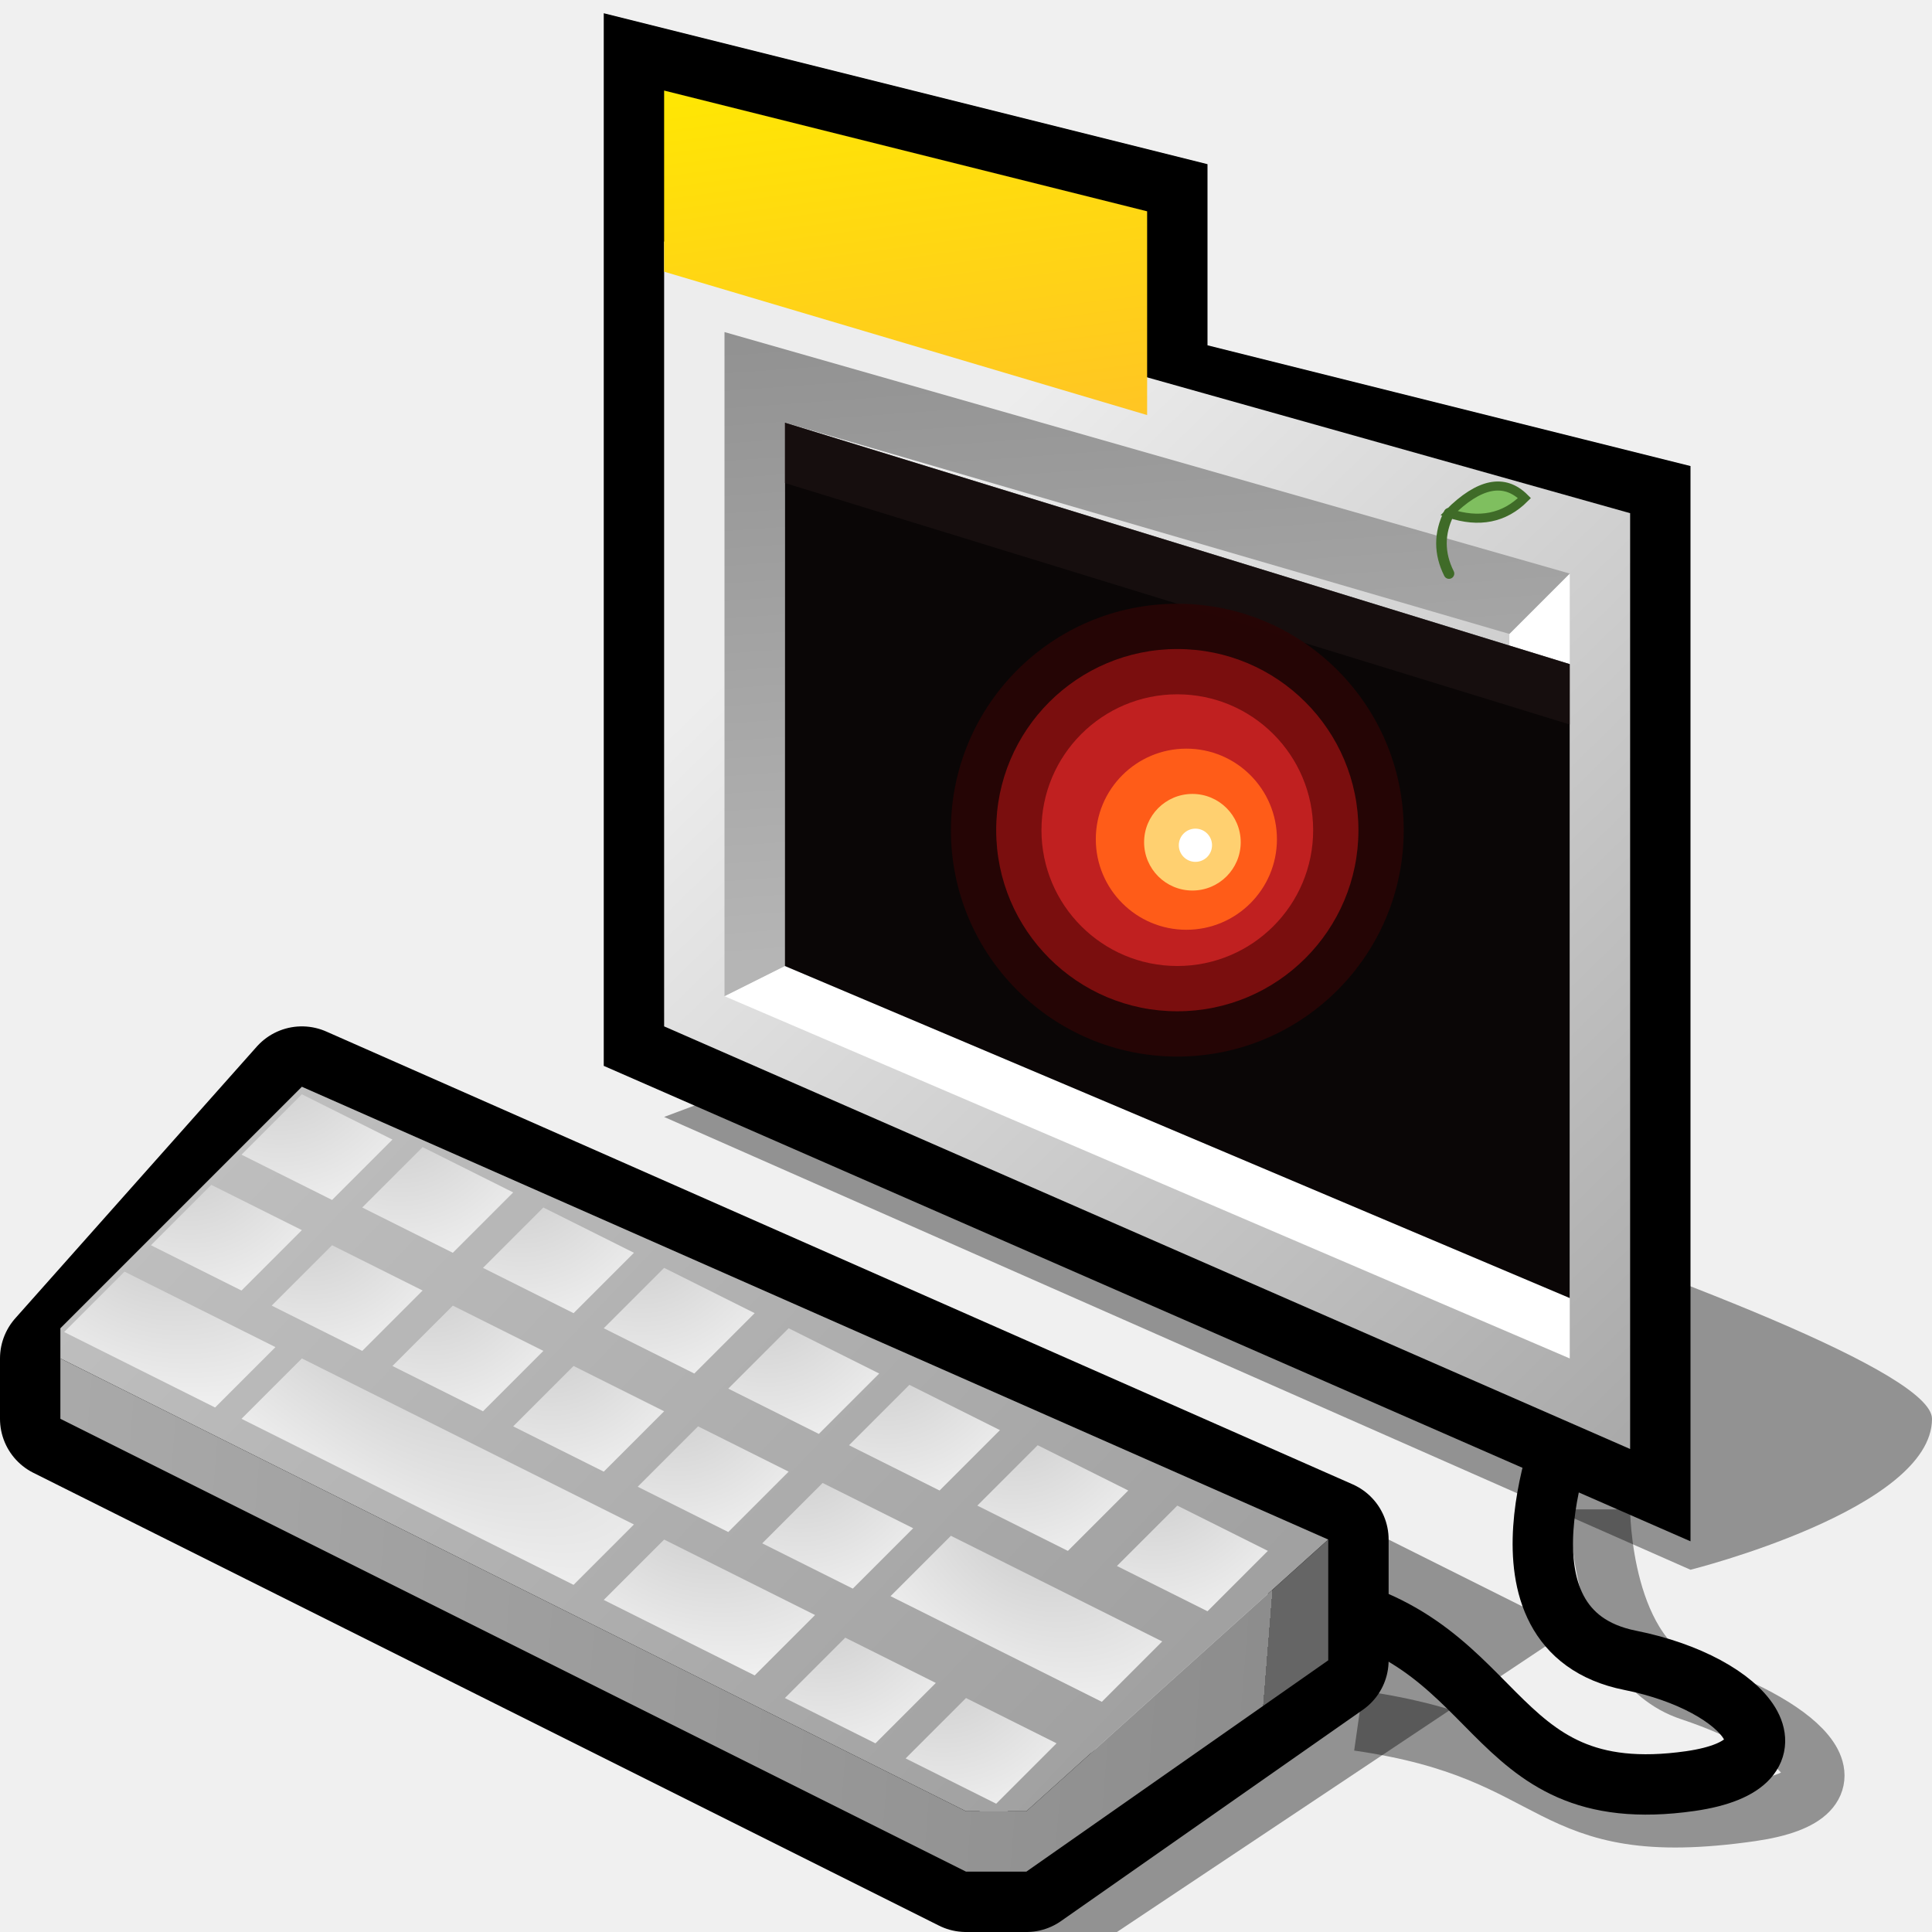
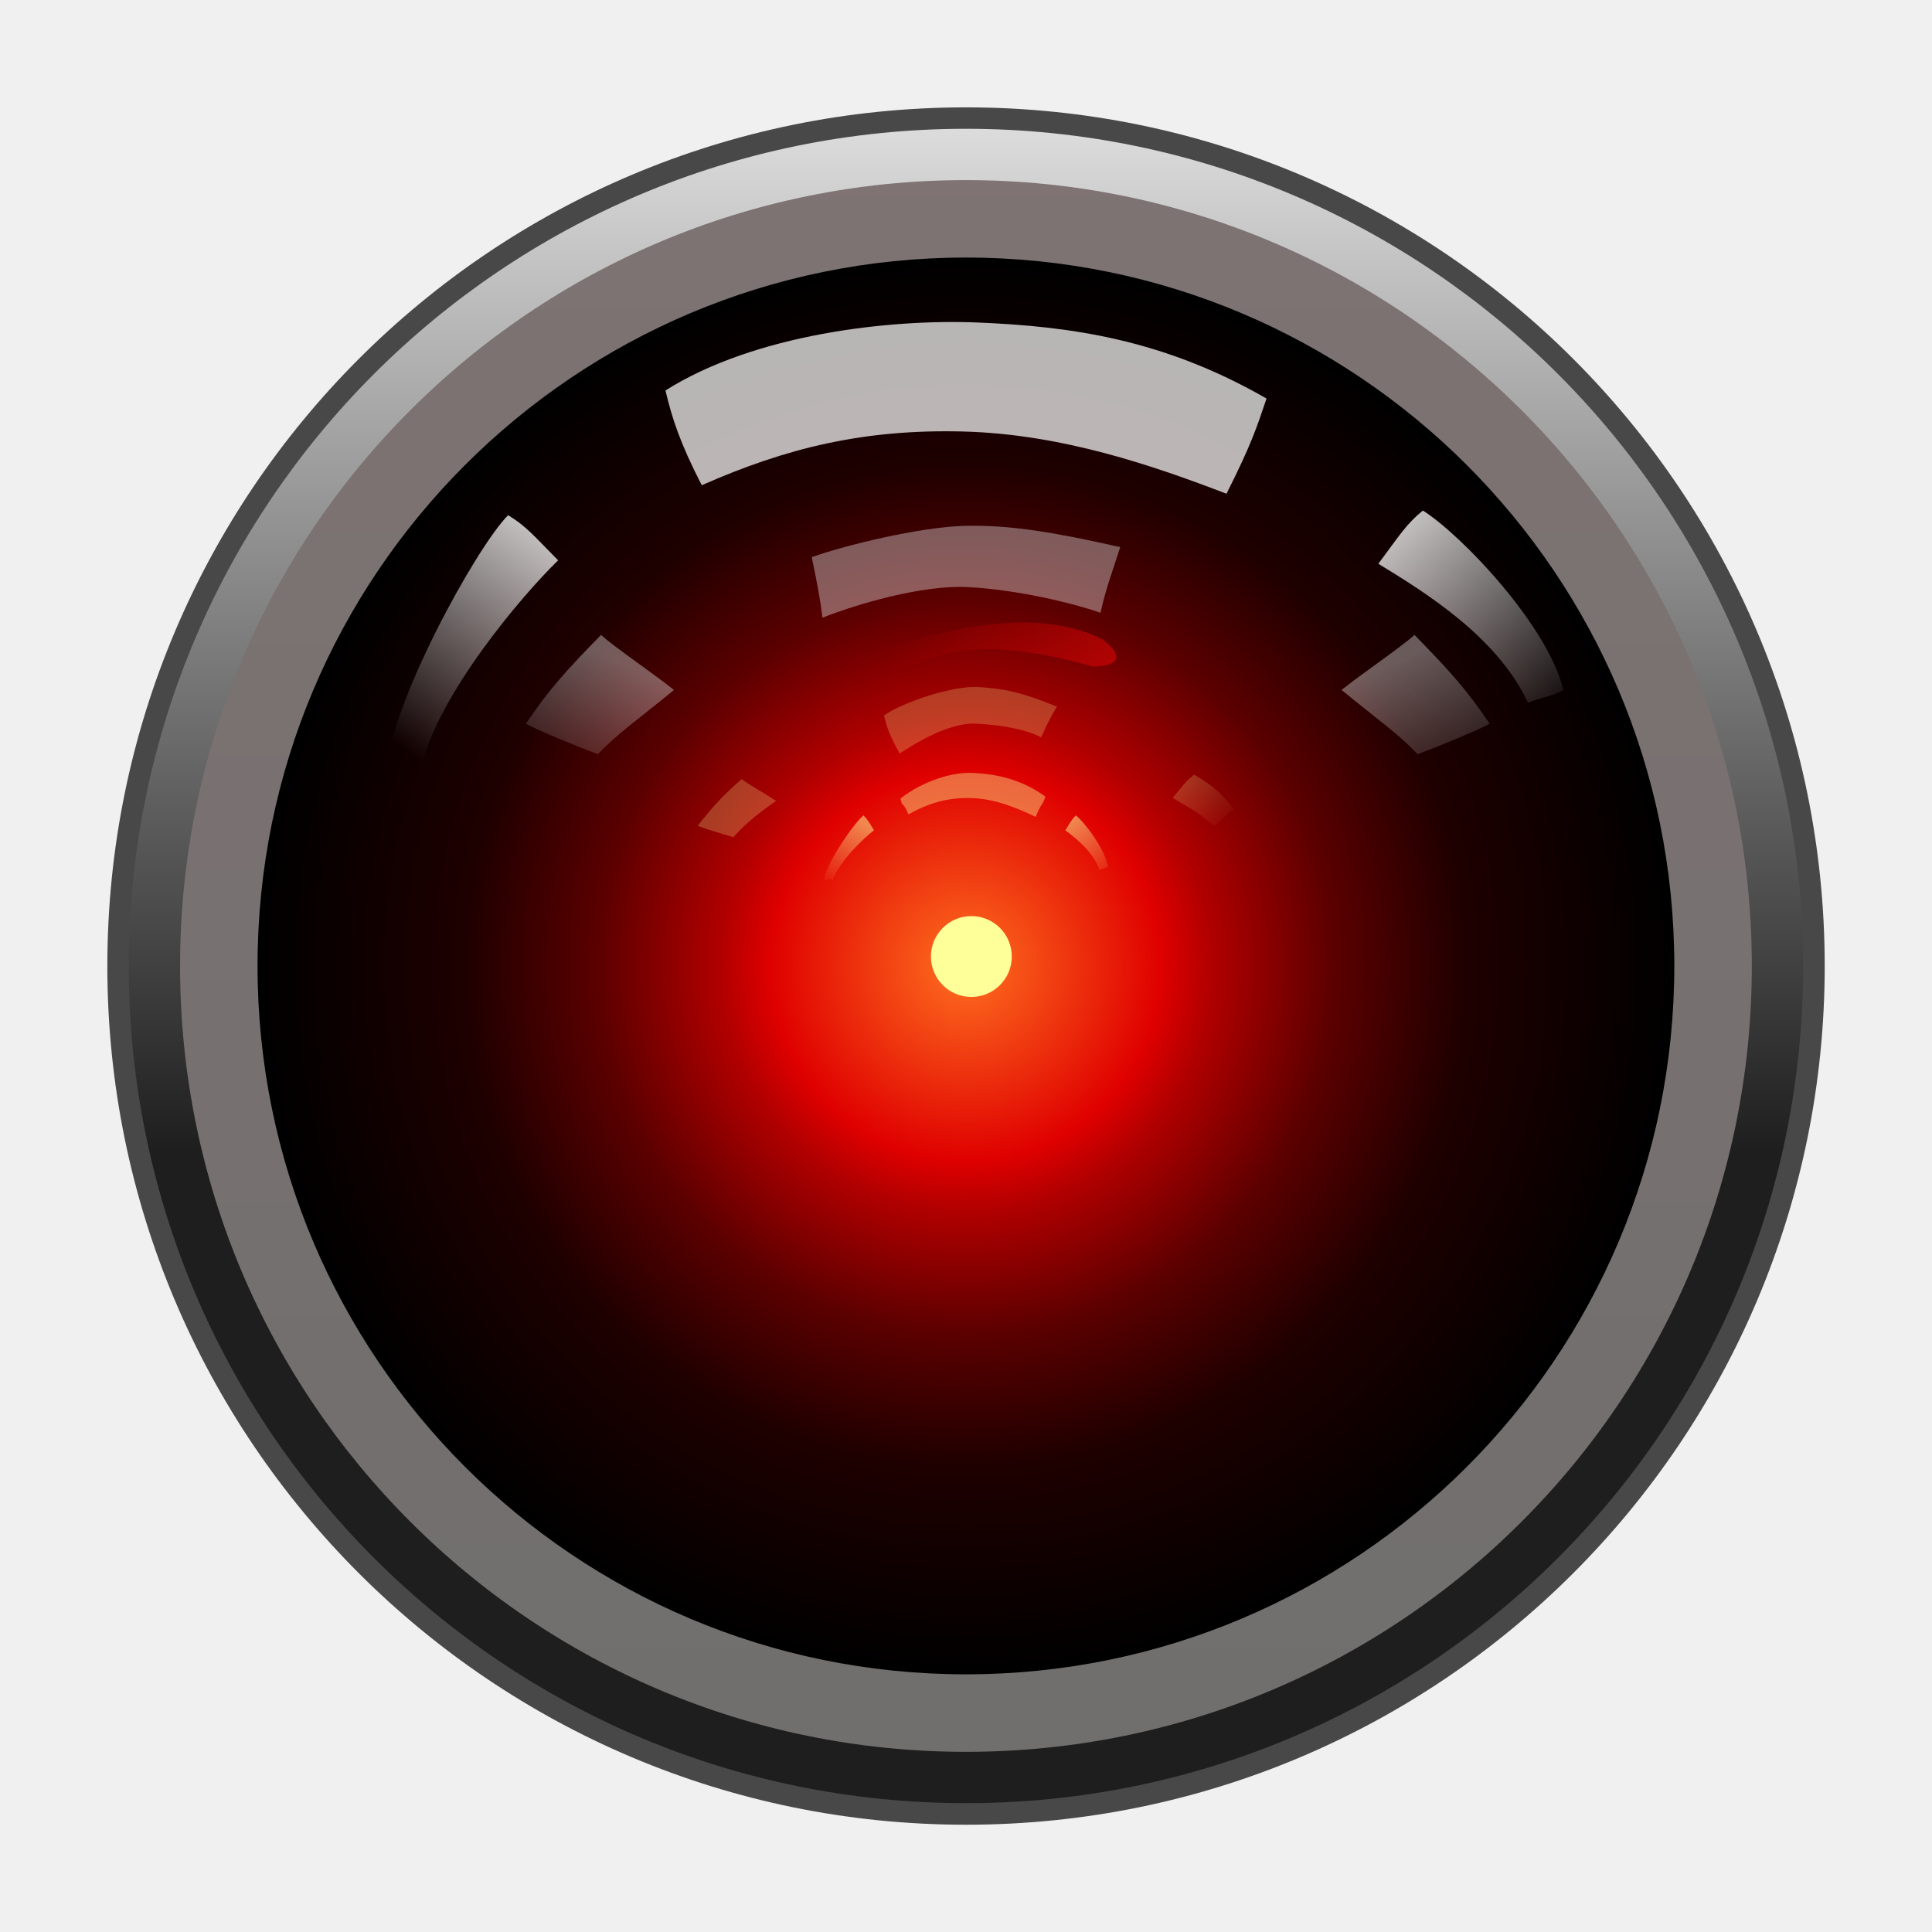
- <svg xmlns="http://www.w3.org/2000/svg" version="1.1" width="64" height="64" color-interpolation="linearRGB">
-   <g>
-     <path style="fill:#000000; fill-opacity:0.392" d="M30 34L22 37L56 52C56 52 64 50 64 47C64 44 30 34 30 34z            M33 64H37L52 54L46 51L33 64z" />
-     <path style="fill:none; stroke:#000000; stroke-opacity:0.392; stroke-width:2" d="M53 50C53 50 53 55 56 56C59.79 57.26 61.95 59.43 58 60C51 61 52 58 45 57" />
-     <path style="fill:none; stroke:#000000; stroke-width:2" d="M52 47C52 47 49 54 54 55C57.92 55.78 59.95 58.43 56 59C49 60 50 54 43 53" />
-     <path style="fill:none; stroke:#000000; stroke-width:4" d="M22 34L54 48V17L38 13V7L22 3V34z" />
-     <linearGradient id="gradient0" gradientUnits="userSpaceOnUse" x1="56.06" y1="-8.88" x2="85.21" y2="21.09">
-       <stop offset="0" stop-color="#ededed" />
-       <stop offset="1" stop-color="#a5a5a5" />
+ <svg xmlns="http://www.w3.org/2000/svg" xmlns:xlink="http://www.w3.org/1999/xlink" id="svg2" viewBox="0 0 90 90" version="1.0">
+   <defs id="defs4">
+     <linearGradient id="linearGradient3234">
+       <stop id="stop3236" stop-color="#eee" offset="0" />
+       <stop id="stop3238" stop-color="#eee" stop-opacity="0" offset="1" />
    </linearGradient>
-     <path style="fill:url(#gradient0)" d="M22 8V34L54 48V17L22 8z" />
-     <path style="fill:#ffffff" d="M50 42L26 32L24 33L52 45V19L50 21V42z" />
-     <linearGradient id="gradient1" gradientUnits="userSpaceOnUse" x1="88.01" y1="6.3" x2="89.51" y2="27.08">
-       <stop offset="0" stop-color="#919191" />
-       <stop offset="1" stop-color="#b5b5b5" />
+     <linearGradient id="linearGradient15911">
+       <stop id="stop15913" stop-color="#fff" offset="0" />
+       <stop id="stop15915" stop-color="#fff" stop-opacity="0" offset="1" />
    </linearGradient>
-     <path style="fill:url(#gradient1)" d="M24 11V33L26 32V14L50 21L52 19L24 11z" />
-     <linearGradient id="gradient2" gradientUnits="userSpaceOnUse" x1="119.17" y1="-37.89" x2="141.58" y2="13.42">
-       <stop offset="0" stop-color="#ffffff" />
-       <stop offset="1" stop-color="#e9e9e9" />
+     <linearGradient id="linearGradient2963" y2="117.88" gradientUnits="userSpaceOnUse" x2="78.352" y1="55.763" x1="78.352">
+       <stop id="stop10064" stop-color="#7f7373" offset="0" />
+       <stop id="stop10066" stop-color="#706e6e" offset="1" />
    </linearGradient>
-     <path style="fill:url(#gradient2)" d="M26 14V32L52 43V22L26 14z" />
-     <linearGradient id="gradient3" gradientUnits="userSpaceOnUse" x1="51.7" y1="-2.04" x2="54.15" y2="16.45">
-       <stop offset="0" stop-color="#ffea00" />
-       <stop offset="1" stop-color="#ffb830" />
+     <linearGradient id="linearGradient2965" y2="93.26" gradientUnits="userSpaceOnUse" x2="68.712" y1="54.816" x1="68.712">
+       <stop id="stop9079" stop-color="#dedede" offset="0" />
+       <stop id="stop9081" stop-color="#1e1e1e" offset="1" />
    </linearGradient>
-     <path style="fill:url(#gradient3)" d="M22 3V9L38 13.75V7L22 3z" />
-     <path style="fill:none; stroke:#000000; stroke-width:4; stroke-linejoin:round" d="M2 45V47L32 62H34L44 55V51L10 36L2 45z" />
-     <linearGradient id="gradient4" gradientUnits="userSpaceOnUse" x1="23.93" y1="10.34" x2="55.16" y2="40.05">
-       <stop offset="0" stop-color="#c4c4c4" />
-       <stop offset="1" stop-color="#a0a0a0" />
+     <radialGradient id="radialGradient2967" gradientUnits="userSpaceOnUse" cy="86.35" cx="75.615" r="30.106">
+       <stop id="stop11165" stop-color="#ff7020" offset="0" />
+       <stop id="stop5153" stop-color="#df0000" offset=".276" />
+       <stop id="stop13948" stop-color="#b10000" offset=".346" />
+       <stop id="stop5151" stop-color="#5b0000" offset=".521" />
+       <stop id="stop13950" stop-color="#1e0000" offset=".709" />
+       <stop id="stop11167" offset="1" />
+     </radialGradient>
+     <linearGradient id="linearGradient2969" y2="41.366" xlink:href="#linearGradient15911" gradientUnits="userSpaceOnUse" x2="71.948" gradientTransform="matrix(.85781 -.011077 .011077 .85781 10.182 -1.3305)" y1="27.577" x1="59.574" />
+     <linearGradient id="linearGradient2971" y2="41.366" xlink:href="#linearGradient15911" gradientUnits="userSpaceOnUse" x2="71.948" gradientTransform="matrix(-.79287 .14572 .13425 .86058 69.25 -11.207)" y1="27.577" x1="59.574" />
+     <linearGradient id="linearGradient2973" y2="45.938" gradientUnits="userSpaceOnUse" x2="53.469" y1="43.219" x1="51.531">
+       <stop id="stop15955" stop-color="#ff9" offset="0" />
+       <stop id="stop15957" stop-color="#ff9" stop-opacity="0" offset="1" />
    </linearGradient>
-     <path style="fill:url(#gradient4)" d="M10 36L2 44V45L32 60H34L44 51L10 36z" />
-     <linearGradient id="gradient5" gradientUnits="userSpaceOnUse" x1="-11.17" y1="15.94" x2="44.75" y2="20.45">
-       <stop offset="0" stop-color="#b4b4b4" />
-       <stop offset="1" stop-color="#8d8d8d" />
-       <stop offset="0.905" stop-color="#656565" />
+     <linearGradient id="linearGradient2975" y2="46.281" gradientUnits="userSpaceOnUse" x2="42" y1="43.344" x1="43.719">
+       <stop id="stop15947" stop-color="#ff9" offset="0" />
+       <stop id="stop15949" stop-color="#ff9" stop-opacity="0" offset="1" />
    </linearGradient>
-     <path style="fill:url(#gradient5)" d="M44 55L34 62H32L2 47V45L32 60H34L44 51V55z" />
-     <radialGradient id="gradient6" gradientUnits="userSpaceOnUse" cx="0" cy="0" r="64" gradientTransform="matrix(0.1249,0,0,0.121,9.25,34.75)">
-       <stop offset="0" stop-color="#cbcbcb" />
-       <stop offset="1" stop-color="#ffffff" />
-     </radialGradient>
-     <path style="fill:url(#gradient6)" d="M8 38L10 36L13 37.5L11 39.5L8 38z" transform="matrix(1,0,0,1,0,0.25)" />
-     <radialGradient id="gradient7" gradientUnits="userSpaceOnUse" cx="0" cy="0" r="64" gradientTransform="matrix(0.1249,0,0,0.121,9.25,34.75)">
-       <stop offset="0" stop-color="#cbcbcb" />
-       <stop offset="1" stop-color="#ffffff" />
-     </radialGradient>
-     <path style="fill:url(#gradient7)" d="M8 38L10 36L13 37.5L11 39.5L8 38z" transform="matrix(1,0,0,1,4,2)" />
-     <radialGradient id="gradient8" gradientUnits="userSpaceOnUse" cx="0" cy="0" r="64" gradientTransform="matrix(0.1249,0,0,0.121,9.25,34.75)">
-       <stop offset="0" stop-color="#cbcbcb" />
-       <stop offset="1" stop-color="#ffffff" />
-     </radialGradient>
-     <path style="fill:url(#gradient8)" d="M8 38L10 36L13 37.5L11 39.5L8 38z" transform="matrix(1,0,0,1,8,4)" />
-     <radialGradient id="gradient9" gradientUnits="userSpaceOnUse" cx="0" cy="0" r="64" gradientTransform="matrix(0.1249,0,0,0.121,9.25,34.75)">
-       <stop offset="0" stop-color="#cbcbcb" />
-       <stop offset="1" stop-color="#ffffff" />
-     </radialGradient>
-     <path style="fill:url(#gradient9)" d="M8 38L10 36L13 37.5L11 39.5L8 38z" transform="matrix(1,0,0,1,12,6)" />
-     <radialGradient id="gradient10" gradientUnits="userSpaceOnUse" cx="0" cy="0" r="64" gradientTransform="matrix(0.1249,0,0,0.121,9.25,34.75)">
-       <stop offset="0" stop-color="#cbcbcb" />
-       <stop offset="1" stop-color="#ffffff" />
-     </radialGradient>
-     <path style="fill:url(#gradient10)" d="M8 38L10 36L13 37.5L11 39.5L8 38z" transform="matrix(1,0,0,1,16.125,8)" />
-     <radialGradient id="gradient11" gradientUnits="userSpaceOnUse" cx="0" cy="0" r="64" gradientTransform="matrix(0.1249,0,0,0.121,9.25,34.75)">
-       <stop offset="0" stop-color="#cbcbcb" />
-       <stop offset="1" stop-color="#ffffff" />
-     </radialGradient>
-     <path style="fill:url(#gradient11)" d="M8 38L10 36L13 37.5L11 39.5L8 38z" transform="matrix(1,0,0,1,20.125,9.875)" />
-     <radialGradient id="gradient12" gradientUnits="userSpaceOnUse" cx="0" cy="0" r="64" gradientTransform="matrix(0.1249,0,0,0.121,9.25,34.75)">
-       <stop offset="0" stop-color="#cbcbcb" />
-       <stop offset="1" stop-color="#ffffff" />
-     </radialGradient>
-     <path style="fill:url(#gradient12)" d="M8 38L10 36L13 37.5L11 39.5L8 38z" transform="matrix(1,0,0,1,24.375,11.875)" />
-     <radialGradient id="gradient13" gradientUnits="userSpaceOnUse" cx="0" cy="0" r="64" gradientTransform="matrix(0.1249,0,0,0.121,9.25,34.75)">
-       <stop offset="0" stop-color="#cbcbcb" />
-       <stop offset="1" stop-color="#ffffff" />
-     </radialGradient>
-     <path style="fill:url(#gradient13)" d="M8 38L10 36L13 37.5L11 39.5L8 38z" transform="matrix(1,0,0,1,29,13.875)" />
-     <radialGradient id="gradient14" gradientUnits="userSpaceOnUse" cx="0" cy="0" r="64" gradientTransform="matrix(0.1249,0,0,0.121,9.25,34.75)">
-       <stop offset="0" stop-color="#cbcbcb" />
-       <stop offset="1" stop-color="#ffffff" />
-     </radialGradient>
-     <path style="fill:url(#gradient14)" d="M8 38L10 36L13 37.5L11 39.5L8 38z" transform="matrix(1,0,0,1,-3,3.25)" />
-     <radialGradient id="gradient15" gradientUnits="userSpaceOnUse" cx="0" cy="0" r="64" gradientTransform="matrix(0.1249,0,0,0.121,9.25,34.75)">
-       <stop offset="0" stop-color="#cbcbcb" />
-       <stop offset="1" stop-color="#ffffff" />
-     </radialGradient>
-     <path style="fill:url(#gradient15)" d="M8 38L10 36L13 37.5L11 39.5L8 38z" transform="matrix(1,0,0,1,1,5.25)" />
-     <radialGradient id="gradient16" gradientUnits="userSpaceOnUse" cx="0" cy="0" r="64" gradientTransform="matrix(0.1249,0,0,0.121,9.25,34.75)">
-       <stop offset="0" stop-color="#cbcbcb" />
-       <stop offset="1" stop-color="#ffffff" />
-     </radialGradient>
-     <path style="fill:url(#gradient16)" d="M8 38L10 36L13 37.5L11 39.5L8 38z" transform="matrix(1,0,0,1,5,7.25)" />
-     <radialGradient id="gradient17" gradientUnits="userSpaceOnUse" cx="0" cy="0" r="64" gradientTransform="matrix(0.1249,0,0,0.121,9.25,34.75)">
-       <stop offset="0" stop-color="#cbcbcb" />
-       <stop offset="1" stop-color="#ffffff" />
-     </radialGradient>
-     <path style="fill:url(#gradient17)" d="M8 38L10 36L13 37.5L11 39.5L8 38z" transform="matrix(1,0,0,1,9,9.25)" />
-     <radialGradient id="gradient18" gradientUnits="userSpaceOnUse" cx="0" cy="0" r="64" gradientTransform="matrix(0.1249,0,0,0.121,9.25,34.75)">
-       <stop offset="0" stop-color="#cbcbcb" />
-       <stop offset="1" stop-color="#ffffff" />
-     </radialGradient>
-     <path style="fill:url(#gradient18)" d="M8 38L10 36L13 37.5L11 39.5L8 38z" transform="matrix(1,0,0,1,13.125,11.25)" />
-     <radialGradient id="gradient19" gradientUnits="userSpaceOnUse" cx="0" cy="0" r="64" gradientTransform="matrix(0.1249,0,0,0.121,9.25,34.75)">
-       <stop offset="0" stop-color="#cbcbcb" />
-       <stop offset="1" stop-color="#ffffff" />
-     </radialGradient>
-     <path style="fill:url(#gradient19)" d="M8 38L10 36L13 37.5L11 39.5L8 38z" transform="matrix(1,0,0,1,17.25,13.125)" />
-     <radialGradient id="gradient20" gradientUnits="userSpaceOnUse" cx="0" cy="0" r="64" gradientTransform="matrix(0.1333,0.0921,-0.0688,0.0996,33.6231,50.6128)">
-       <stop offset="0" stop-color="#cbcbcb" />
-       <stop offset="1" stop-color="#ffffff" />
-     </radialGradient>
-     <path style="fill:url(#gradient20)" d="M29 53L31 51L38 54.5L36 56.5L29 53z" transform="matrix(1,0,0,1,0.5,-0.125)" />
-     <radialGradient id="gradient21" gradientUnits="userSpaceOnUse" cx="0" cy="0" r="64" gradientTransform="matrix(0.1508,0.0594,-0.0444,0.1126,5.033,40.7422)">
-       <stop offset="0" stop-color="#cbcbcb" />
-       <stop offset="1" stop-color="#ffffff" />
-     </radialGradient>
-     <path style="fill:url(#gradient21)" d="M2 44L4 42L9 44.5L7 46.5L2 44z" transform="matrix(1,0,0,1,0.125,0.125)" />
-     <radialGradient id="gradient22" gradientUnits="userSpaceOnUse" cx="0" cy="0" r="64" gradientTransform="matrix(0.2535,0.1873,-0.0719,0.0974,11.5211,43.5024)">
-       <stop offset="0" stop-color="#cbcbcb" />
-       <stop offset="1" stop-color="#ffffff" />
-     </radialGradient>
-     <path style="fill:url(#gradient22)" d="M8 47L10 45L21 50.5L19 52.5L8 47z" />
-     <radialGradient id="gradient23" gradientUnits="userSpaceOnUse" cx="0" cy="0" r="64" gradientTransform="matrix(0.1508,0.0594,-0.0444,0.1126,5.033,40.7422)">
-       <stop offset="0" stop-color="#cbcbcb" />
-       <stop offset="1" stop-color="#ffffff" />
-     </radialGradient>
-     <path style="fill:url(#gradient23)" d="M2 44L4 42L9 44.5L7 46.5L2 44z" transform="matrix(1,0,0,1,18,9)" />
-     <radialGradient id="gradient24" gradientUnits="userSpaceOnUse" cx="0" cy="0" r="64" gradientTransform="matrix(0.1249,0,0,0.121,9.25,34.75)">
-       <stop offset="0" stop-color="#cbcbcb" />
-       <stop offset="1" stop-color="#ffffff" />
-     </radialGradient>
-     <path style="fill:url(#gradient24)" d="M8 38L10 36L13 37.5L11 39.5L8 38z" transform="matrix(1,0,0,1,18,18.25)" />
-     <radialGradient id="gradient25" gradientUnits="userSpaceOnUse" cx="0" cy="0" r="64" gradientTransform="matrix(0.1249,0,0,0.121,9.25,34.75)">
-       <stop offset="0" stop-color="#cbcbcb" />
-       <stop offset="1" stop-color="#ffffff" />
-     </radialGradient>
-     <path style="fill:url(#gradient25)" d="M8 38L10 36L13 37.5L11 39.5L8 38z" transform="matrix(1,0,0,1,22,20.25)" />
-     <polygon points="26,14 52,22 52,43 26,32" fill="#0A0606" />
-     <polygon points="26,14 52,22 52,24 26,16" fill="#1E1414" opacity="0.6" />
-     <circle cx="39" cy="27.5" r="7.5" fill="#280404" opacity="0.9" />
-     <circle cx="39" cy="27.5" r="6" fill="#7A0E0E" />
-     <circle cx="39" cy="27.5" r="4.5" fill="#C02020" />
-     <circle cx="39.3" cy="27.8" r="3" fill="#FF5C18" />
-     <circle cx="39.5" cy="27.9" r="1.6" fill="#FFD070" />
-     <circle cx="39.6" cy="28" r="0.55" fill="#FFFFFF" />
-     <path d="M 48 17 Q 49.5 15.5 50.5 16.5 Q 49.5 17.5 48 17 Z" fill="#7FBF5F" stroke="#3F6B28" stroke-width="0.3" />
-     <path d="M 48 17 Q 47.5 18 48 19" fill="none" stroke="#3F6B28" stroke-width="0.35" stroke-linecap="round" />
+     <linearGradient id="linearGradient2977" y2="37.633" gradientUnits="userSpaceOnUse" x2="52.414" gradientTransform="matrix(-1.1949 -.11414 -.11929 1.1433 107.5 -6.6508)" y1="36.702" x1="42.868">
+       <stop id="stop17945" stop-color="#ff0707" offset="0" />
+       <stop id="stop17947" stop-color="#d40000" stop-opacity="0" offset="1" />
+     </linearGradient>
+     <linearGradient id="linearGradient2979" y2="46.341" gradientUnits="userSpaceOnUse" y1="42.001" x2="69.406" x1="64.811">
+       <stop id="stop20883" stop-color="#ff9" offset="0" />
+       <stop id="stop20885" stop-color="#ff9" stop-opacity="0" offset="1" />
+     </linearGradient>
+     <linearGradient id="linearGradient2987" y2="47.909" gradientUnits="userSpaceOnUse" x2="26.986" gradientTransform="matrix(.9986 0 0 1.1062 -4.0229 -14.833)" y1="43.497" x1="30.691">
+       <stop id="stop3223" stop-color="#eee" offset="0" />
+       <stop id="stop3225" stop-color="#eee" stop-opacity="0" offset="1" />
+     </linearGradient>
+     <linearGradient id="linearGradient2989" y2="41.659" xlink:href="#linearGradient3234" gradientUnits="userSpaceOnUse" x2="27.773" gradientTransform="matrix(1.2017 0 0 1.2017 -9.013 -12.487)" y1="35.895" x1="30.459" />
+     <linearGradient id="linearGradient2991" y2="41.659" xlink:href="#linearGradient3234" gradientUnits="userSpaceOnUse" x2="27.773" gradientTransform="matrix(-1.2017 0 0 1.2017 100.9 -12.487)" y1="35.895" x1="30.459" />
+   </defs>
+   <g id="layer1">
+     <g id="g19903">
+       <g id="g2942" transform="translate(1)">
+         <path id="path11039" d="m105.72 86.35c0 16.627-13.479 30.106-30.106 30.106s-30.106-13.479-30.106-30.106 13.479-30.106 30.106-30.106 30.106 13.479 30.106 30.106z" stroke-opacity=".698" fill-opacity="0" transform="matrix(1.2685 0 0 1.2685 -51.915 -64.533)" stroke="#000" stroke-width="2.856" />
+         <path id="path2235" d="m105.72 86.35c0 16.627-13.479 30.106-30.106 30.106s-30.106-13.479-30.106-30.106 13.479-30.106 30.106-30.106 30.106 13.479 30.106 30.106z" transform="matrix(1.2557 0 0 1.2557 -50.951 -63.431)" stroke="url(#linearGradient2965)" stroke-width="1.904" fill="url(#linearGradient2963)" />
+         <path id="path10190" d="m105.72 86.35c0 16.627-13.479 30.106-30.106 30.106s-30.106-13.479-30.106-30.106 13.479-30.106 30.106-30.106 30.106 13.479 30.106 30.106z" fill="url(#radialGradient2967)" transform="matrix(1.0961 0 0 1.0961 -38.884 -49.651)" />
+         <path id="path4275" d="m113.19 32.906c0 1.418-1.149 2.567-2.567 2.567s-2.567-1.149-2.567-2.567 1.149-2.567 2.567-2.567 2.567 1.149 2.567 2.567z" fill="#ff9" transform="matrix(.73361 0 0 .73361 -36.904 20.418)" />
+         <path id="path13952" d="m44.525 15.023c-4.04-0.165-10.343 0.527-14.525 3.166 0.314 1.325 0.685 2.459 1.691 4.415 3.956-1.746 7.564-2.62 12.17-2.503 4.606 0.117 8.886 1.599 12.274 2.899 1.17-2.322 1.414-3.107 1.865-4.434-4.817-2.772-9.144-3.366-13.475-3.543z" fill-opacity=".708" fill="#fff" fill-rule="evenodd" />
+         <path id="path15909" d="m71.829 32.144c-0.707-2.979-4.742-7.226-6.547-8.361-0.8 0.662-1.073 1.141-2.073 2.479 2.112 1.295 5.514 3.364 6.97 6.469 1.214-0.429 0.902-0.207 1.65-0.586z" fill="url(#linearGradient2969)" fill-rule="evenodd" />
+         <path id="path15919" d="m17 35.949c0.15-3.111 4.198-10.483 5.671-11.949 0.849 0.516 1.182 0.946 2.329 2.102-1.73 1.683-5.545 6.207-6.365 9.582-1.192-0.207-0.882 0.508-1.635 0.265z" fill="url(#linearGradient2971)" fill-rule="evenodd" />
+         <g id="g15961" opacity=".511" fill-rule="evenodd" transform="matrix(1.2027 0 0 .96191 -13.13 -3.2478)">
+           <path id="path15923" d="m47.765 40.806c-0.814-0.052-1.96 0.416-2.803 1.244 0.063 0.416 0.107 0.147 0.31 0.762 0.797-0.549 1.525-0.823 2.453-0.786 0.929 0.037 1.791 0.502 2.474 0.911 0.236-0.729 0.285-0.57 0.376-0.986-0.971-0.871-1.937-1.089-2.81-1.144z" fill="#ff9" fill-opacity=".776" />
+           <path id="path15925" d="m53 45.345c-0.129-0.878-0.899-2.14-1.245-2.48-0.156 0.191-0.21 0.331-0.407 0.72 0.405 0.388 1.058 1.009 1.331 1.926 0.236-0.121 0.175-0.058 0.32-0.166z" fill="url(#linearGradient2973)" />
+           <path id="path15927" d="m42 45.969c0.129-0.878 1.186-2.764 1.532-3.104 0.156 0.191 0.21 0.331 0.407 0.72-0.405 0.388-1.325 1.476-1.598 2.394-0.236-0.121-0.196 0.098-0.341-0.01z" fill="url(#linearGradient2975)" />
+         </g>
+         <path id="rect17940" opacity=".511" d="m50.373 29.801c-3.689-1.931-9.501 0.087-12.054 1.272-3.771 1.75 1.553 0.631 3.418-0.173 1.606-0.693 3.768-1.096 8.165 0.149 1.629-0.016 1.141-0.773 0.47-1.247z" fill="url(#linearGradient2977)" />
+         <g id="g18935" opacity=".237" fill-rule="evenodd" fill="url(#linearGradient2979)" transform="matrix(.57236 0 0 .5312 16.774 13.742)">
+           <path id="path18937" d="m48.585 34.382c-2.059-0.152-6.158 1.321-7.69 2.491 0.272 1.179 0.398 1.599 1.27 3.34 1.271-0.899 4.01-2.722 6.171-2.621 2.228 0.104 4.304 0.571 5.344 1.205 0.491-1.15 0.768-1.783 1.291-2.702-3.132-1.354-4.326-1.561-6.386-1.713z" />
+           <path id="path18939" d="m69.406 45.097c-1.277-1.635-1.772-2.068-3.262-3.032-0.672 0.542-0.905 0.938-1.752 2.04 1.744 1.101 2.325 1.482 3.372 2.445 0.818-0.606 1.015-1.145 1.641-1.453z" />
+           <path id="path18941" d="m25.728 46.538c1.08-1.439 1.896-2.526 3.582-4.079 0.672 0.542 1.822 1.2 2.8 1.909-1.744 1.297-2.753 2.284-3.473 3.181-1.015-0.344-2.282-0.704-2.909-1.011z" />
+         </g>
+         <path id="path2237" opacity=".384" d="m43.939 24.497c-2.135 0.057-5.595 0.913-7.125 1.457 0.272 1.304 0.401 1.998 0.499 2.821 1.569-0.619 4.624-1.537 6.781-1.425 2.225 0.115 4.831 0.722 6.17 1.197 0.269-1.196 0.549-1.894 0.921-3.06-2.977-0.671-5.115-1.047-7.246-0.99z" fill="url(#linearGradient2987)" fill-rule="evenodd" />
+         <path id="path2241" opacity=".384" d="m23.496 33.716c1.079-1.591 1.818-2.418 3.502-4.137 0.672 0.6 2.42 1.778 3.397 2.562-1.741 1.435-2.599 2.001-3.543 2.993-1.014-0.38-2.73-1.079-3.355-1.419z" fill="url(#linearGradient2989)" fill-rule="evenodd" />
+         <path id="path2938" opacity=".384" d="m68.395 33.716c-1.079-1.591-1.818-2.418-3.502-4.137-0.672 0.6-2.42 1.778-3.397 2.562 1.741 1.435 2.599 2.001 3.543 2.993 1.014-0.38 2.73-1.079 3.355-1.419z" fill="url(#linearGradient2991)" fill-rule="evenodd" />
+       </g>
+     </g>
  </g>
</svg>
